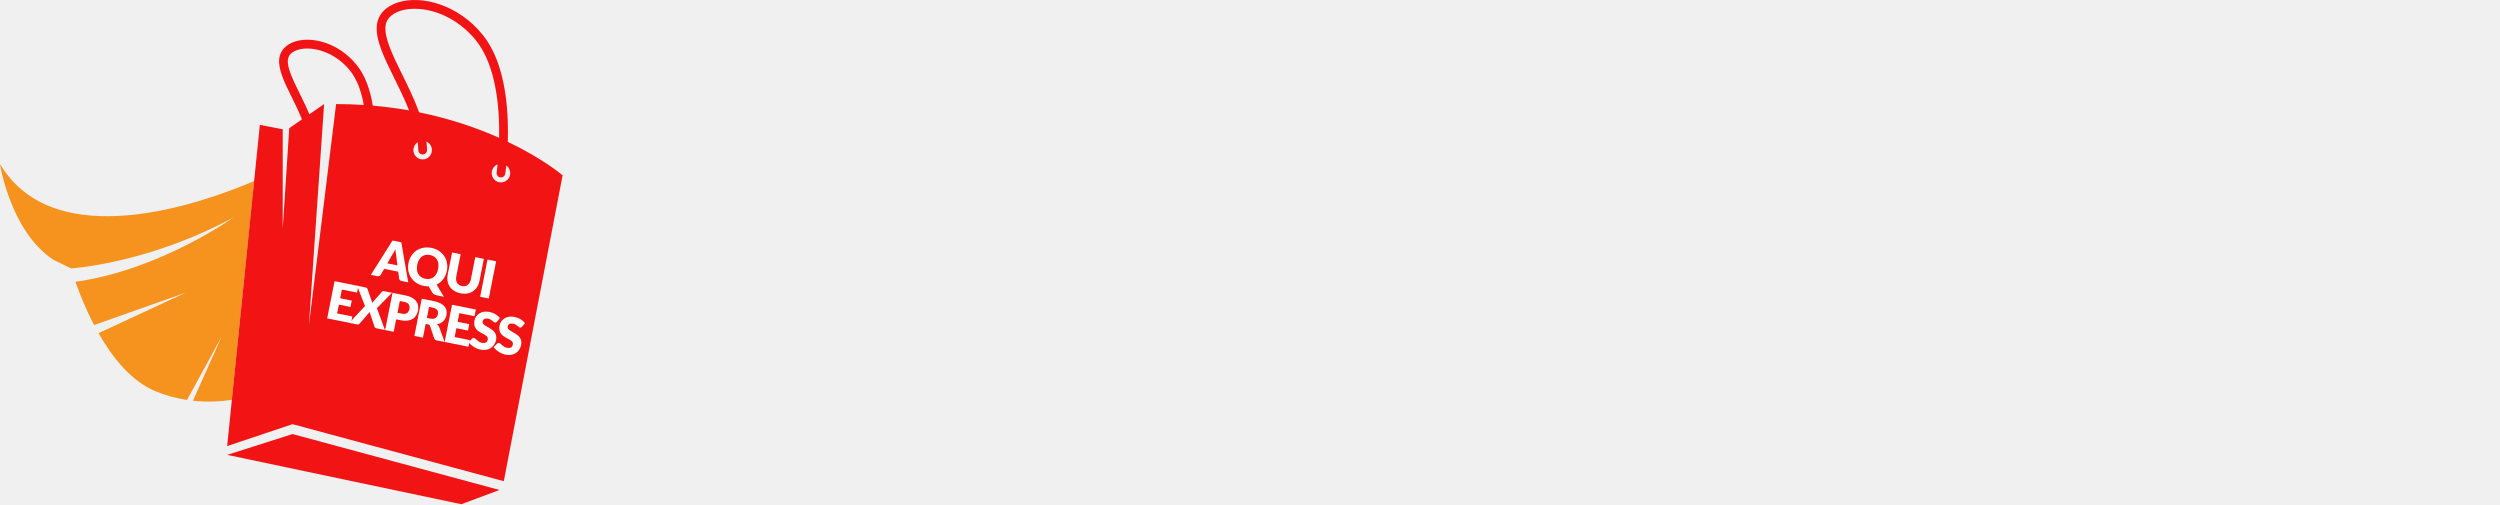
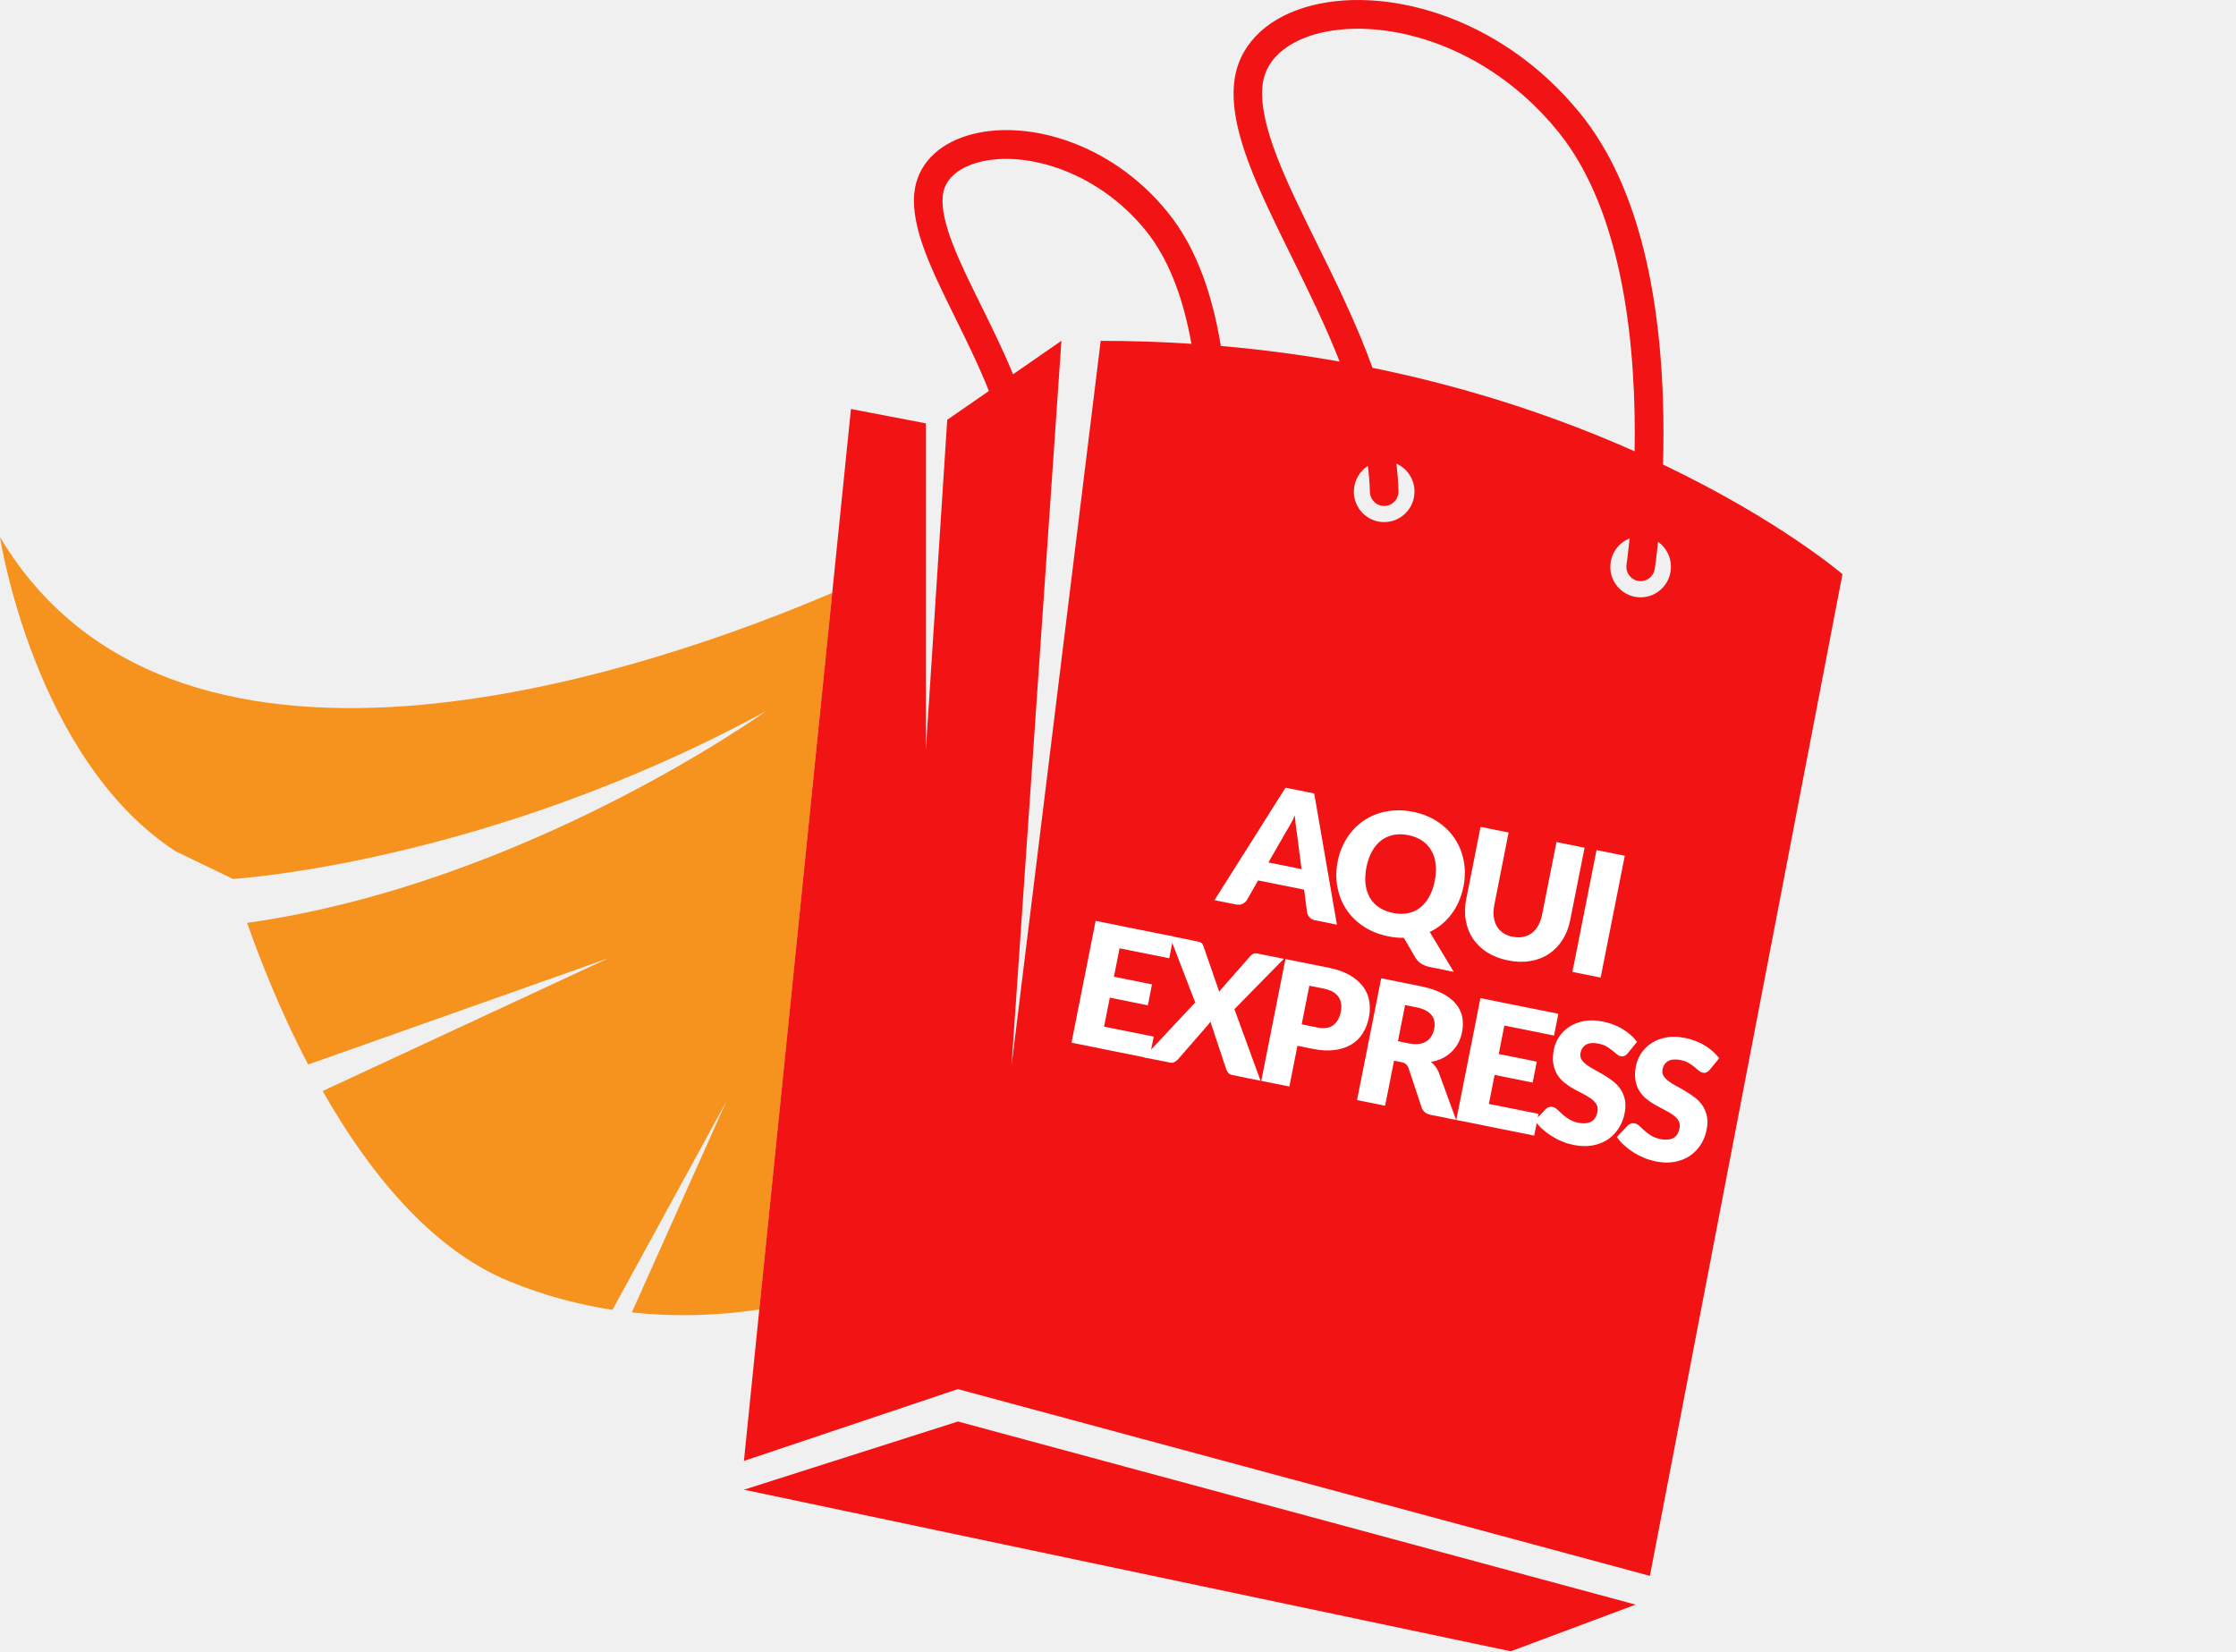
- <svg xmlns="http://www.w3.org/2000/svg" width="238" height="48" viewBox="0 0 238 48" fill="none">
+ <svg xmlns="http://www.w3.org/2000/svg" width="65" height="48" viewBox="0 0 65 48" fill="none">
  <g clip-path="url(#clip0_3_68)">
    <path d="M24.194 17.232L22.075 38.065C21.017 38.224 19.749 38.3 18.368 38.15L21.109 32.029L17.804 38.075C16.836 37.928 15.821 37.666 14.791 37.241C12.484 36.288 10.684 34.01 9.379 31.715L17.688 27.854L8.958 30.944C8.13 29.365 7.542 27.848 7.184 26.827C15.306 25.681 22.256 20.679 22.256 20.679C14.095 25.112 6.773 25.55 6.773 25.55L5.101 24.744C0.986 22.055 0 15.614 0 15.614C5.232 24.381 19.353 19.306 24.194 17.233V17.232Z" fill="#F6921E" />
    <path d="M27.849 40.381L47.962 45.809L53.56 16.69C53.56 16.69 51.744 15.128 48.344 13.503C48.361 12.911 48.364 12.259 48.34 11.573C48.21 7.888 47.404 5.106 45.94 3.302C43.586 0.399 40.134 -0.449 37.942 0.212C36.734 0.577 35.98 1.378 35.876 2.41C35.735 3.792 36.568 5.479 37.532 7.433C38.013 8.409 38.525 9.446 38.943 10.511C37.847 10.317 36.696 10.161 35.489 10.057C35.259 8.64 34.803 7.225 33.947 6.172C32.241 4.068 29.731 3.455 28.135 3.937C27.228 4.211 26.661 4.818 26.58 5.603C26.477 6.621 27.076 7.834 27.769 9.24C28.102 9.915 28.456 10.632 28.747 11.366L27.536 12.203L26.914 21.805V12.306L24.737 11.889L24.193 17.232L22.073 38.065L21.626 42.467L27.846 40.38L27.849 40.381ZM47.519 13.12C45.464 12.203 42.909 11.306 39.898 10.692C39.441 9.424 38.838 8.202 38.274 7.06C37.405 5.3 36.584 3.637 36.7 2.495C36.795 1.565 37.669 1.166 38.179 1.011C39.145 0.721 40.395 0.792 41.61 1.209C42.598 1.548 44.038 2.278 45.297 3.829C47.24 6.225 47.568 10.265 47.518 13.12H47.519ZM46.812 16.478C46.812 16.101 47.045 15.781 47.373 15.652C47.325 16.121 47.285 16.4 47.283 16.414C47.249 16.642 47.405 16.855 47.631 16.889C47.652 16.892 47.673 16.893 47.694 16.893C47.896 16.893 48.072 16.744 48.104 16.538C48.108 16.506 48.151 16.222 48.199 15.75C48.426 15.91 48.574 16.176 48.574 16.476C48.574 16.966 48.179 17.364 47.692 17.364C47.205 17.364 46.81 16.966 46.81 16.476L46.812 16.478ZM39.357 14.289C39.357 13.975 39.52 13.699 39.764 13.542C39.795 13.795 39.816 14.049 39.823 14.302C39.83 14.532 40.018 14.713 40.25 14.708C40.479 14.701 40.659 14.51 40.653 14.278C40.646 14.011 40.625 13.744 40.593 13.477C40.903 13.615 41.119 13.927 41.119 14.289C41.119 14.779 40.724 15.177 40.237 15.177C39.75 15.177 39.355 14.779 39.355 14.289H39.357ZM29.404 30.989L30.855 9.907L29.449 10.88C29.162 10.181 28.829 9.506 28.513 8.867C27.903 7.633 27.327 6.465 27.406 5.689C27.466 5.097 28.038 4.839 28.373 4.738C29.674 4.346 31.843 4.901 33.306 6.701C34.016 7.577 34.416 8.768 34.634 9.994C33.78 9.939 32.901 9.908 31.997 9.908L29.404 30.99V30.989ZM27.849 41.321L21.628 43.304L43.918 48.001L47.547 46.645L27.849 41.322V41.321Z" fill="#F21414" />
    <path d="M38.864 26.879L38.232 26.752C38.161 26.738 38.108 26.71 38.071 26.668C38.033 26.626 38.009 26.577 37.996 26.521L37.911 25.862L36.573 25.593L36.244 26.169C36.218 26.212 36.177 26.245 36.124 26.273C36.071 26.3 36.011 26.307 35.943 26.294L35.305 26.167L37.369 22.898L38.204 23.065L38.864 26.88V26.879ZM37.836 25.265L37.702 24.23C37.691 24.164 37.678 24.085 37.669 23.997C37.657 23.908 37.648 23.811 37.641 23.709C37.597 23.803 37.553 23.888 37.51 23.967C37.465 24.046 37.426 24.113 37.388 24.171L36.873 25.071L37.837 25.265H37.836Z" fill="white" />
    <path d="M42.258 28.25L41.587 28.115C41.49 28.095 41.407 28.066 41.334 28.025C41.263 27.984 41.2 27.924 41.148 27.842L40.809 27.261C40.667 27.264 40.516 27.25 40.359 27.219C40.085 27.164 39.845 27.067 39.637 26.929C39.429 26.792 39.262 26.626 39.135 26.431C39.007 26.235 38.922 26.019 38.877 25.782C38.832 25.544 38.837 25.297 38.887 25.04C38.937 24.785 39.029 24.554 39.16 24.352C39.291 24.15 39.453 23.982 39.646 23.853C39.838 23.724 40.056 23.634 40.3 23.588C40.544 23.54 40.802 23.544 41.076 23.599C41.349 23.654 41.589 23.751 41.796 23.888C42.002 24.027 42.168 24.193 42.295 24.387C42.422 24.581 42.509 24.797 42.552 25.035C42.597 25.272 42.593 25.519 42.542 25.773C42.512 25.925 42.467 26.068 42.408 26.203C42.35 26.337 42.279 26.46 42.195 26.571C42.111 26.682 42.016 26.782 41.91 26.87C41.803 26.959 41.687 27.032 41.562 27.091L42.259 28.25H42.258ZM39.722 25.209C39.688 25.386 39.679 25.549 39.696 25.698C39.713 25.846 39.755 25.978 39.82 26.092C39.886 26.206 39.975 26.302 40.088 26.377C40.201 26.453 40.336 26.506 40.494 26.539C40.65 26.57 40.794 26.573 40.927 26.546C41.059 26.519 41.178 26.466 41.281 26.386C41.384 26.306 41.474 26.2 41.546 26.068C41.619 25.938 41.673 25.783 41.708 25.606C41.743 25.431 41.751 25.269 41.734 25.12C41.718 24.971 41.676 24.839 41.61 24.726C41.545 24.612 41.457 24.516 41.344 24.439C41.232 24.363 41.098 24.308 40.942 24.277C40.784 24.245 40.639 24.244 40.505 24.27C40.371 24.297 40.253 24.352 40.149 24.432C40.046 24.512 39.957 24.617 39.884 24.749C39.812 24.88 39.757 25.033 39.722 25.209Z" fill="white" />
    <path d="M43.978 27.23C44.088 27.252 44.189 27.254 44.282 27.234C44.376 27.214 44.458 27.178 44.532 27.122C44.605 27.066 44.667 26.991 44.718 26.9C44.768 26.808 44.806 26.7 44.831 26.575L45.246 24.478L46.063 24.643L45.647 26.74C45.604 26.957 45.53 27.15 45.424 27.317C45.318 27.484 45.186 27.62 45.03 27.726C44.874 27.831 44.695 27.901 44.493 27.936C44.292 27.971 44.074 27.966 43.841 27.919C43.607 27.872 43.403 27.793 43.23 27.684C43.059 27.573 42.919 27.439 42.816 27.282C42.711 27.125 42.643 26.948 42.609 26.752C42.576 26.557 42.581 26.351 42.623 26.133L43.039 24.036L43.855 24.2L43.441 26.296C43.416 26.421 43.41 26.535 43.421 26.64C43.434 26.744 43.462 26.837 43.508 26.918C43.554 27 43.617 27.066 43.695 27.12C43.773 27.174 43.868 27.212 43.977 27.234L43.978 27.23Z" fill="white" />
    <path d="M46.53 28.417L45.71 28.253L46.411 24.711L47.232 24.876L46.53 28.417Z" fill="white" />
    <path d="M32.545 27.567L32.382 28.393L33.488 28.615L33.368 29.223L32.262 29.001L32.094 29.844L33.539 30.133L33.413 30.765L31.148 30.31L31.85 26.769L34.115 27.224L33.989 27.856L32.545 27.567Z" fill="white" />
    <path d="M36.643 31.416L35.827 31.251C35.774 31.24 35.733 31.219 35.705 31.187C35.678 31.154 35.658 31.118 35.645 31.079L35.186 29.698C35.167 29.732 35.146 29.758 35.125 29.782L34.24 30.798C34.211 30.826 34.179 30.85 34.143 30.872C34.106 30.893 34.065 30.899 34.016 30.889L33.252 30.736L34.745 29.14L33.998 27.203L34.814 27.368C34.867 27.379 34.904 27.393 34.927 27.411C34.949 27.429 34.966 27.457 34.98 27.494L35.443 28.828C35.456 28.809 35.468 28.791 35.484 28.774C35.498 28.757 35.513 28.738 35.531 28.72L36.354 27.783C36.384 27.753 36.413 27.731 36.441 27.72C36.469 27.709 36.502 27.707 36.538 27.715L37.321 27.872L35.884 29.335L36.645 31.419L36.643 31.416Z" fill="white" />
    <path d="M38.61 28.127C38.859 28.177 39.065 28.25 39.231 28.344C39.397 28.438 39.527 28.549 39.622 28.677C39.717 28.803 39.777 28.942 39.803 29.095C39.83 29.247 39.827 29.406 39.795 29.569C39.76 29.745 39.7 29.901 39.614 30.038C39.529 30.174 39.417 30.284 39.28 30.365C39.143 30.446 38.98 30.5 38.79 30.524C38.601 30.548 38.384 30.535 38.142 30.486L37.716 30.4L37.482 31.584L36.665 31.42L37.367 27.879L38.608 28.127H38.61ZM38.266 29.865C38.478 29.907 38.641 29.887 38.754 29.803C38.867 29.72 38.943 29.587 38.979 29.403C38.994 29.321 38.997 29.245 38.986 29.174C38.975 29.102 38.95 29.038 38.91 28.98C38.871 28.922 38.816 28.873 38.747 28.832C38.677 28.792 38.591 28.761 38.488 28.74L38.062 28.654L37.84 29.776L38.266 29.862V29.865Z" fill="white" />
    <path d="M42.328 32.556L41.589 32.407C41.453 32.379 41.365 32.308 41.326 32.192L40.945 31.048C40.927 30.998 40.901 30.961 40.872 30.934C40.843 30.907 40.797 30.887 40.733 30.875L40.525 30.833L40.265 32.143L39.449 31.979L40.151 28.438L41.295 28.668C41.549 28.719 41.761 28.789 41.93 28.878C42.099 28.966 42.231 29.069 42.326 29.185C42.421 29.302 42.481 29.43 42.508 29.567C42.534 29.706 42.531 29.849 42.502 30.001C42.48 30.116 42.442 30.222 42.392 30.317C42.341 30.413 42.277 30.498 42.2 30.573C42.124 30.647 42.035 30.71 41.934 30.761C41.832 30.812 41.721 30.847 41.598 30.868C41.645 30.906 41.688 30.951 41.727 31.001C41.767 31.052 41.799 31.109 41.824 31.174L42.329 32.556H42.328ZM40.966 30.331C41.077 30.354 41.174 30.358 41.257 30.345C41.341 30.333 41.412 30.306 41.472 30.267C41.532 30.226 41.58 30.175 41.616 30.112C41.652 30.049 41.677 29.979 41.693 29.901C41.723 29.746 41.697 29.615 41.614 29.507C41.531 29.399 41.384 29.324 41.174 29.282L40.846 29.216L40.638 30.267L40.966 30.333V30.331Z" fill="white" />
    <path d="M43.731 29.813L43.568 30.639L44.674 30.861L44.554 31.469L43.448 31.247L43.281 32.09L44.725 32.379L44.599 33.011L42.334 32.556L43.036 29.015L45.301 29.47L45.175 30.102L43.731 29.813Z" fill="white" />
    <path d="M47.314 30.623C47.282 30.657 47.252 30.681 47.221 30.695C47.19 30.709 47.154 30.712 47.112 30.703C47.076 30.697 47.038 30.677 46.999 30.645C46.961 30.612 46.918 30.577 46.869 30.536C46.82 30.497 46.764 30.458 46.7 30.42C46.636 30.382 46.559 30.355 46.47 30.337C46.317 30.306 46.197 30.316 46.109 30.366C46.021 30.417 45.966 30.498 45.944 30.609C45.93 30.681 45.941 30.744 45.976 30.8C46.012 30.857 46.063 30.909 46.13 30.958C46.197 31.007 46.273 31.055 46.363 31.101C46.451 31.149 46.541 31.199 46.632 31.254C46.723 31.309 46.81 31.369 46.896 31.435C46.981 31.501 47.052 31.579 47.111 31.666C47.169 31.753 47.211 31.854 47.235 31.968C47.258 32.081 47.257 32.212 47.228 32.36C47.196 32.524 47.137 32.671 47.052 32.802C46.967 32.933 46.861 33.041 46.732 33.127C46.604 33.211 46.456 33.268 46.287 33.298C46.118 33.327 45.934 33.322 45.735 33.281C45.626 33.258 45.516 33.225 45.407 33.18C45.298 33.135 45.195 33.08 45.096 33.018C44.998 32.955 44.907 32.886 44.825 32.812C44.743 32.736 44.674 32.657 44.618 32.573L44.937 32.237C44.962 32.214 44.991 32.195 45.026 32.184C45.061 32.171 45.097 32.169 45.133 32.177C45.182 32.187 45.227 32.212 45.27 32.253C45.313 32.294 45.362 32.339 45.417 32.389C45.471 32.438 45.535 32.487 45.611 32.534C45.685 32.58 45.777 32.615 45.887 32.638C46.035 32.667 46.156 32.657 46.251 32.608C46.346 32.559 46.407 32.464 46.437 32.32C46.453 32.237 46.444 32.166 46.409 32.105C46.374 32.045 46.324 31.99 46.257 31.941C46.19 31.892 46.113 31.846 46.025 31.8C45.937 31.756 45.846 31.708 45.754 31.657C45.662 31.607 45.574 31.548 45.491 31.483C45.407 31.419 45.336 31.341 45.277 31.251C45.218 31.161 45.178 31.055 45.156 30.934C45.133 30.812 45.138 30.668 45.171 30.504C45.198 30.371 45.249 30.247 45.327 30.132C45.406 30.017 45.506 29.92 45.629 29.841C45.752 29.762 45.894 29.709 46.054 29.68C46.216 29.65 46.393 29.656 46.586 29.694C46.693 29.715 46.797 29.744 46.896 29.782C46.995 29.82 47.087 29.864 47.172 29.916C47.257 29.968 47.335 30.024 47.405 30.087C47.476 30.149 47.536 30.216 47.588 30.286L47.31 30.628L47.314 30.623Z" fill="white" />
    <path d="M49.699 31.101C49.667 31.135 49.636 31.159 49.605 31.173C49.575 31.187 49.538 31.19 49.496 31.181C49.459 31.174 49.422 31.154 49.383 31.122C49.346 31.09 49.303 31.055 49.254 31.014C49.206 30.973 49.149 30.935 49.085 30.897C49.021 30.86 48.944 30.833 48.855 30.814C48.701 30.784 48.581 30.794 48.493 30.844C48.405 30.895 48.351 30.976 48.329 31.087C48.315 31.159 48.326 31.222 48.361 31.278C48.397 31.334 48.447 31.386 48.514 31.435C48.581 31.485 48.658 31.532 48.747 31.579C48.835 31.626 48.926 31.677 49.017 31.732C49.107 31.787 49.195 31.847 49.28 31.913C49.365 31.979 49.437 32.056 49.495 32.143C49.554 32.23 49.596 32.331 49.619 32.445C49.643 32.559 49.642 32.69 49.612 32.837C49.58 33.002 49.522 33.148 49.437 33.28C49.351 33.41 49.245 33.518 49.117 33.604C48.989 33.688 48.841 33.746 48.672 33.776C48.503 33.805 48.319 33.799 48.119 33.759C48.011 33.736 47.9 33.702 47.791 33.657C47.683 33.612 47.579 33.558 47.48 33.496C47.383 33.433 47.292 33.364 47.21 33.289C47.127 33.215 47.059 33.135 47.003 33.051L47.321 32.715C47.346 32.691 47.376 32.673 47.41 32.662C47.445 32.649 47.482 32.648 47.519 32.655C47.568 32.664 47.613 32.69 47.656 32.73C47.699 32.771 47.748 32.816 47.803 32.865C47.857 32.914 47.921 32.964 47.996 33.01C48.071 33.056 48.163 33.091 48.273 33.114C48.421 33.143 48.542 33.133 48.638 33.084C48.733 33.035 48.795 32.94 48.824 32.796C48.841 32.714 48.831 32.642 48.796 32.581C48.761 32.521 48.711 32.466 48.644 32.417C48.577 32.368 48.5 32.322 48.412 32.277C48.324 32.232 48.234 32.184 48.142 32.133C48.05 32.083 47.962 32.024 47.878 31.959C47.794 31.895 47.723 31.817 47.664 31.727C47.606 31.638 47.565 31.531 47.543 31.41C47.521 31.288 47.525 31.145 47.558 30.98C47.585 30.847 47.637 30.723 47.715 30.608C47.793 30.493 47.893 30.396 48.016 30.317C48.139 30.239 48.281 30.185 48.442 30.156C48.603 30.126 48.781 30.132 48.973 30.17C49.081 30.191 49.184 30.22 49.283 30.258C49.382 30.296 49.474 30.34 49.559 30.392C49.644 30.444 49.722 30.5 49.792 30.563C49.862 30.625 49.923 30.692 49.975 30.763L49.696 31.104L49.699 31.101Z" fill="white" />
  </g>
  <defs>
    <clipPath id="clip0_3_68">
      <rect width="238" height="48" fill="white" />
    </clipPath>
  </defs>
</svg>
